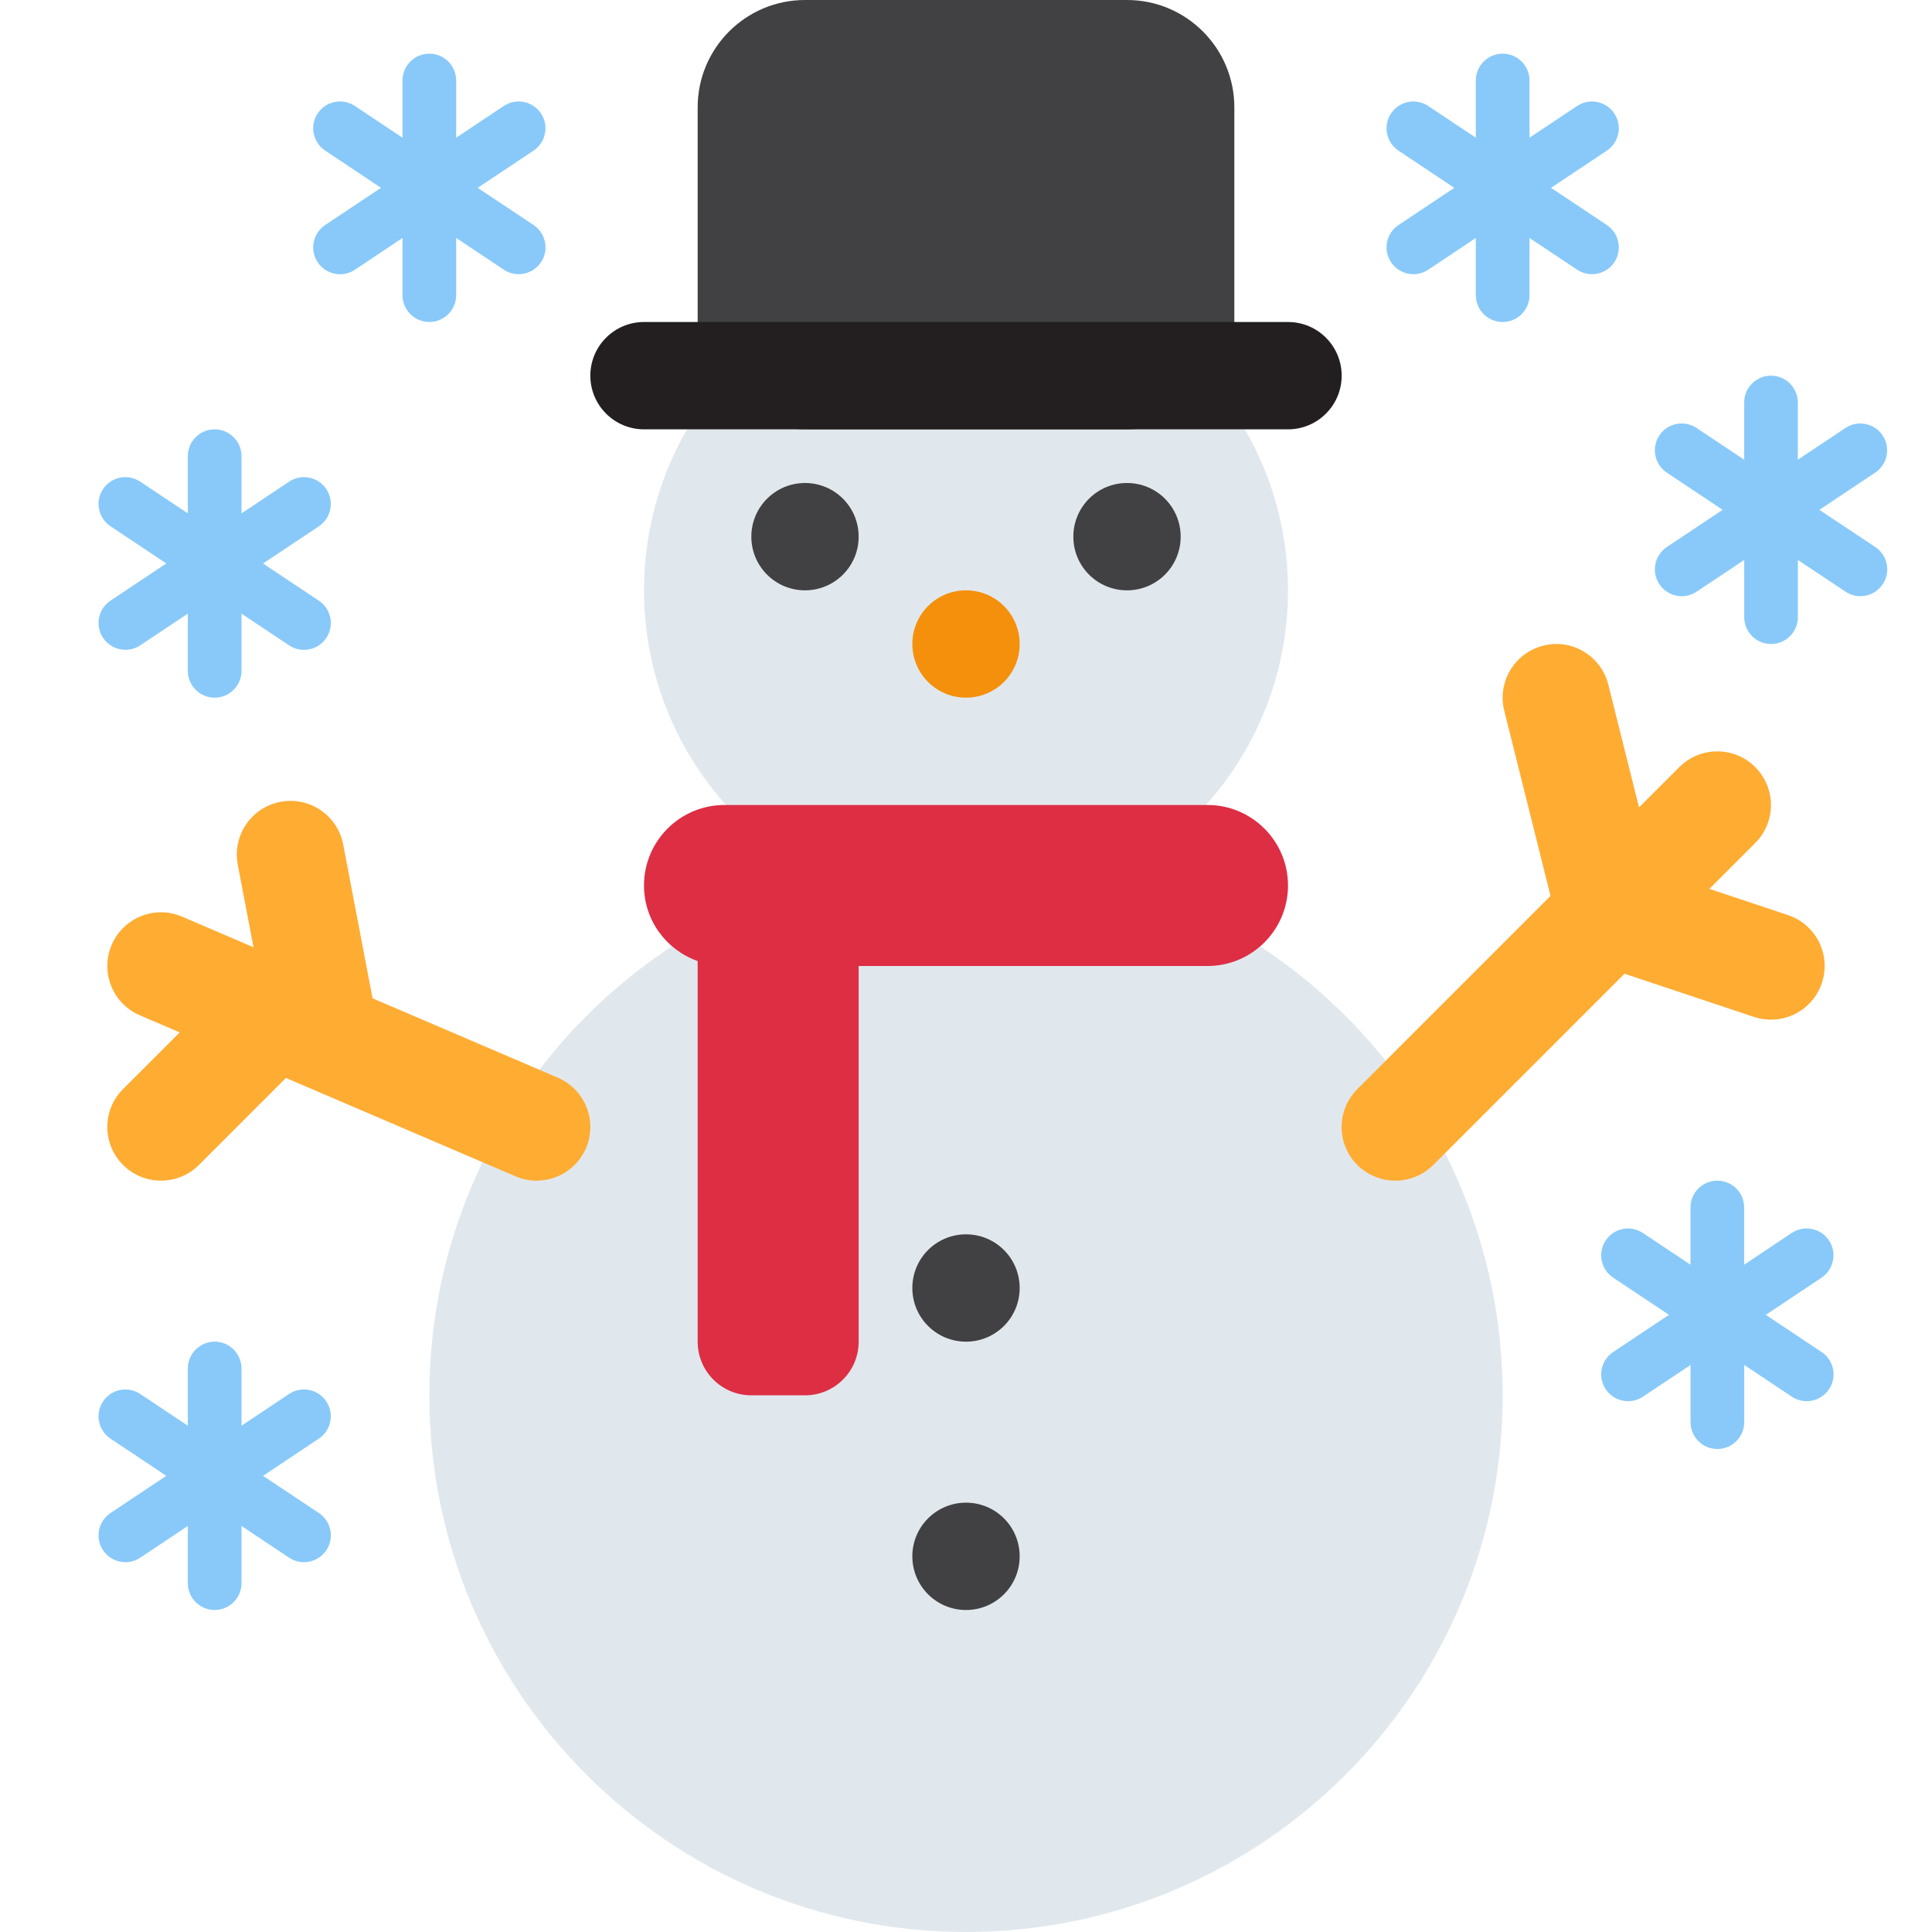
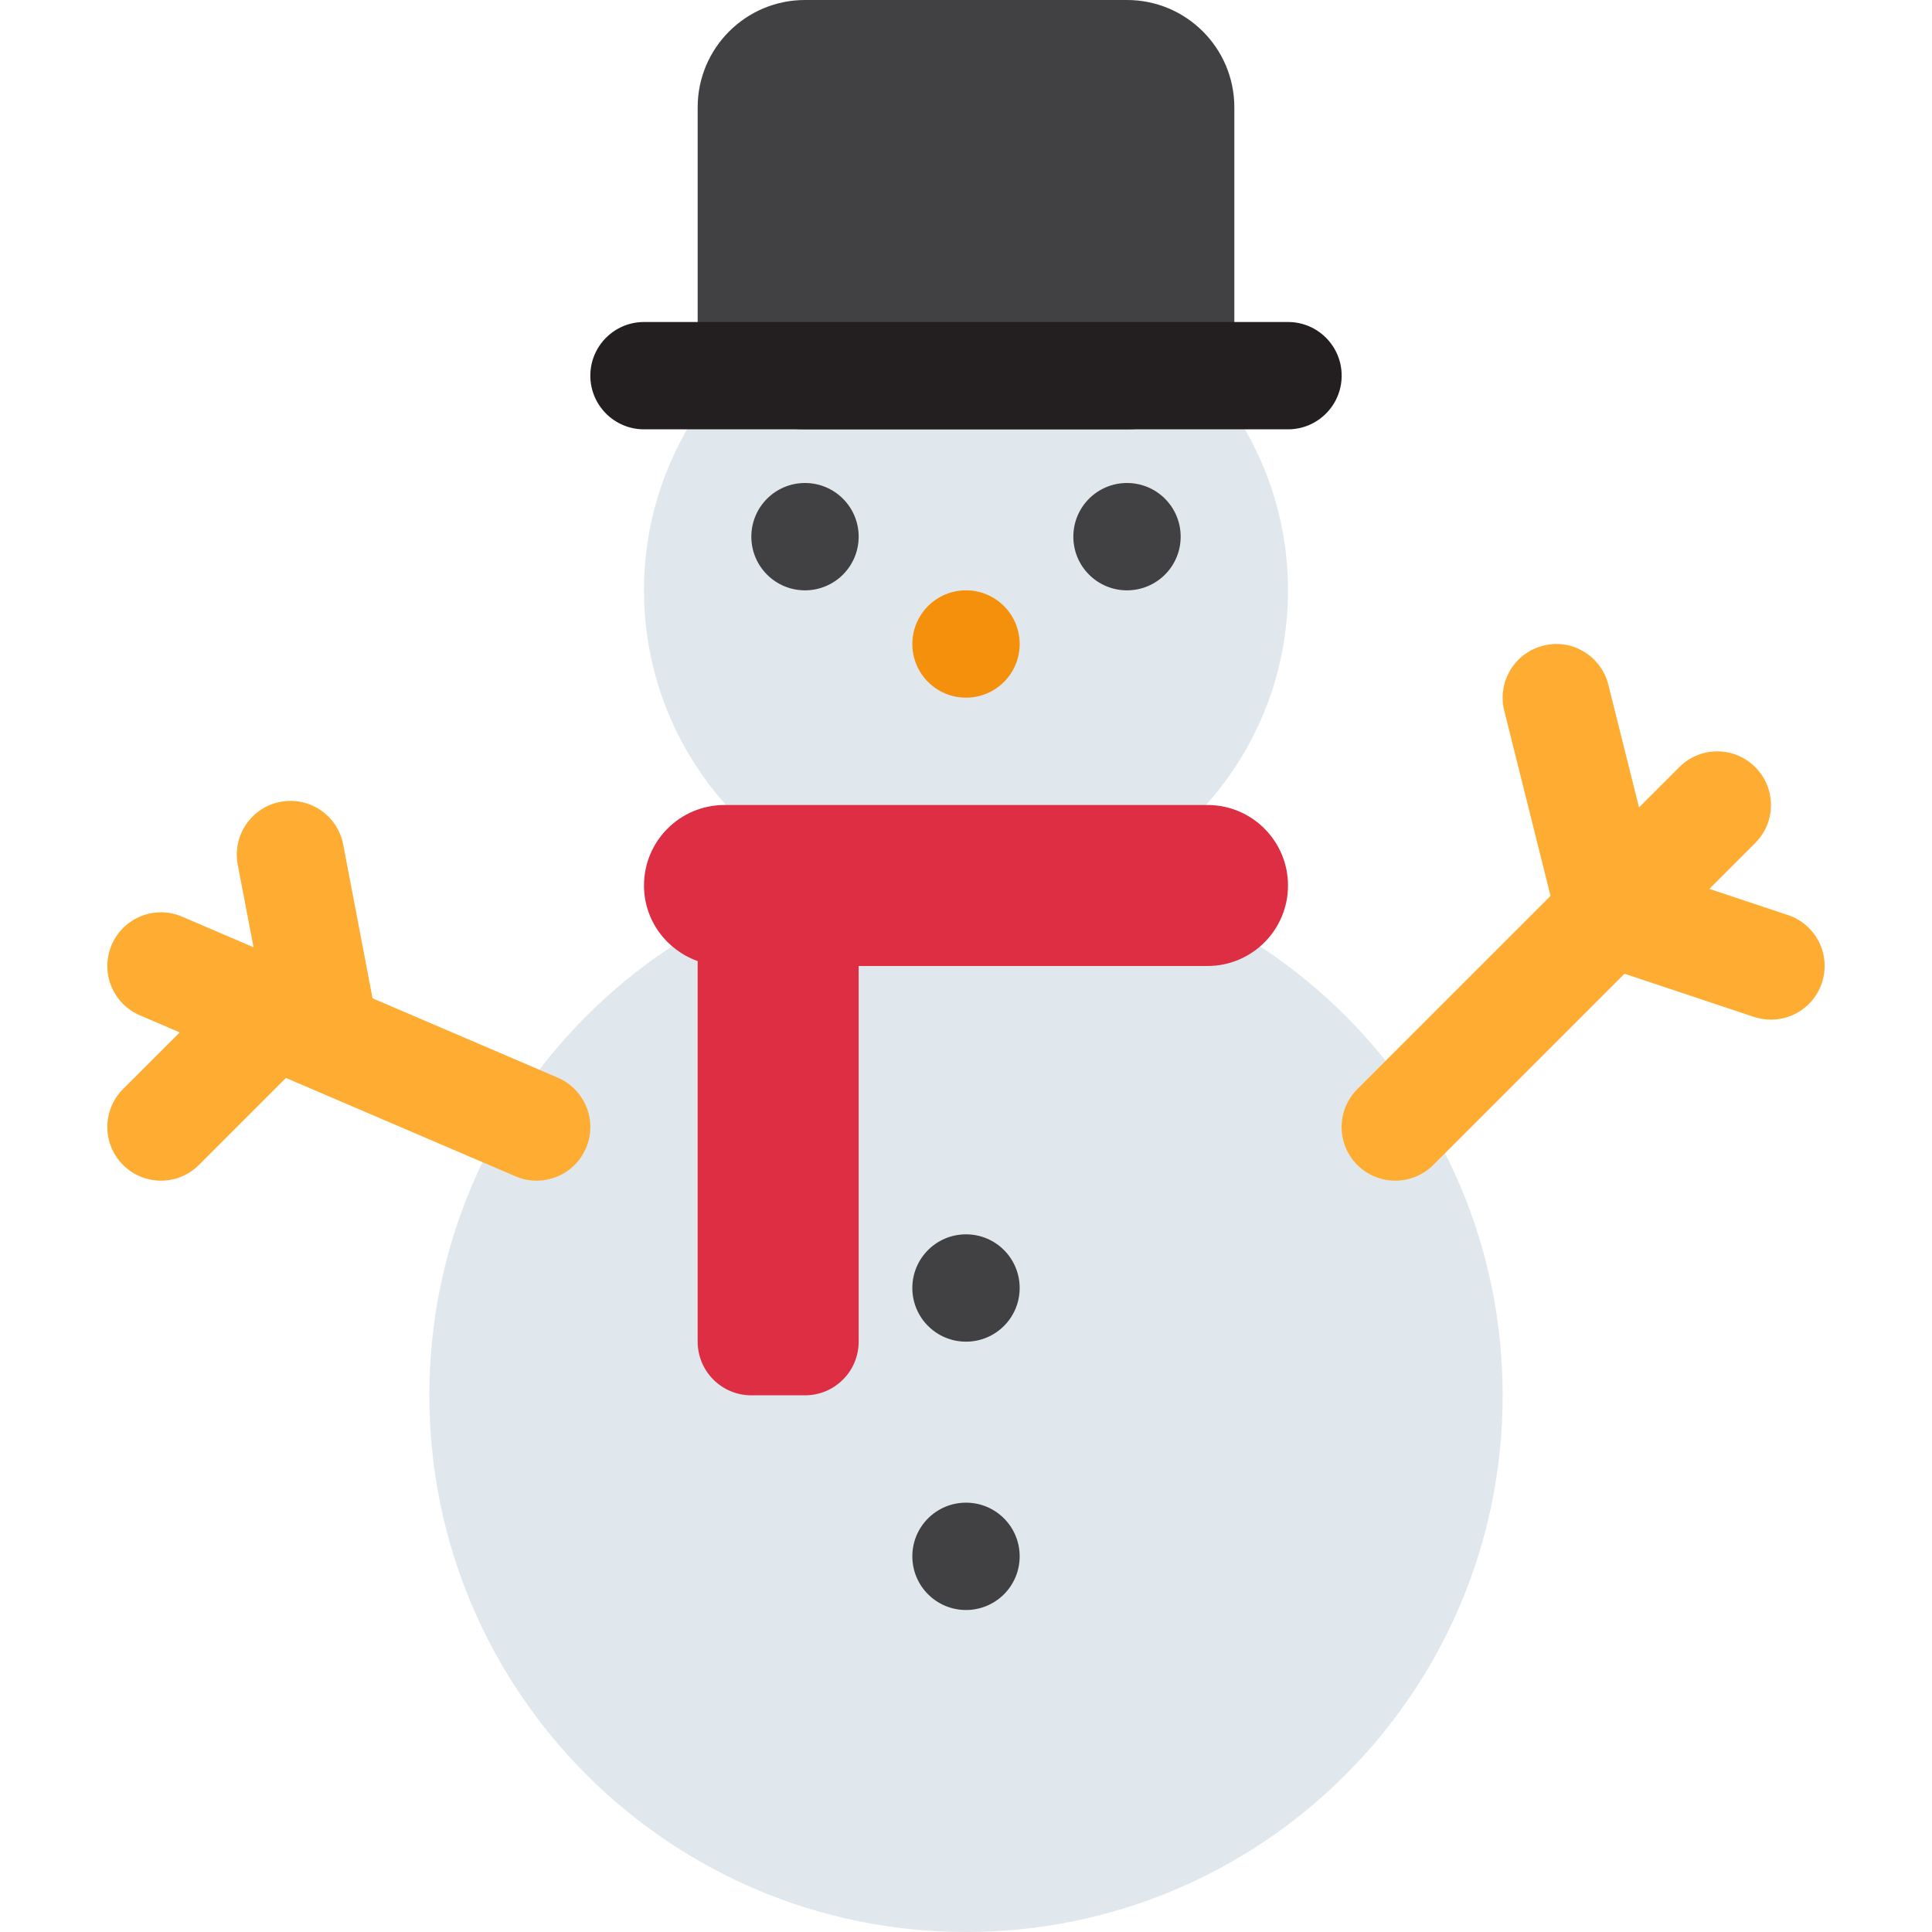
<svg xmlns="http://www.w3.org/2000/svg" viewBox="0 0 36 36">
  <circle fill="#E1E8ED" cx="18" cy="26" r="10" />
  <path fill="#E1E8ED" d="M12 11c0-3.314 2.686-6 6-6 3.313 0 6 2.686 6 6s-2.687 6-6 6c-3.314 0-6-2.686-6-6z" />
  <path fill="#414042" d="M23 6c0 1.104-.896 2-2 2h-6c-1.104 0-2-.896-2-2V2c0-1.104.896-2 2-2h6c1.104 0 2 .896 2 2v4z" />
  <path fill="#231F20" d="M25 7c0 .552-.447 1-1 1H12c-.552 0-1-.448-1-1s.448-1 1-1h12c.553 0 1 .448 1 1z" />
  <path fill="#DD2E44" d="M22.5 15h-9c-.829 0-1.5.671-1.5 1.5 0 .652.419 1.202 1 1.408V25c0 .553.448 1 1 1h1c.552 0 1-.447 1-1v-7h6.5c.828 0 1.5-.671 1.5-1.5s-.672-1.5-1.5-1.5z" />
  <path fill="#414042" d="M19 24c0 .553-.447 1-1 1-.552 0-1-.447-1-1 0-.553.448-1 1-1 .553 0 1 .447 1 1zm0 5c0 .553-.447 1-1 1-.552 0-1-.447-1-1 0-.553.448-1 1-1 .553 0 1 .447 1 1z" />
  <path fill="#F4900C" d="M19 12c0 .553-.447 1-1 1-.552 0-1-.447-1-1 0-.553.448-1 1-1 .553 0 1 .447 1 1z" />
  <path fill="#414042" d="M16 10c0 .553-.448 1-1 1s-1-.447-1-1c0-.553.448-1 1-1s1 .447 1 1zm6 0c0 .553-.447 1-1 1-.553 0-1-.447-1-1 0-.553.447-1 1-1 .553 0 1 .447 1 1z" />
  <path fill="#FFAC33" d="M10.394 20.081l-3.452-1.479-.547-2.866c-.104-.542-.624-.897-1.17-.795-.542.104-.898.627-.795 1.17l.294 1.54-1.33-.57c-.508-.219-1.096.018-1.313.525-.218.508.018 1.096.525 1.313l.743.318-1.056 1.056c-.391.391-.391 1.023 0 1.414.195.195.451.293.707.293s.512-.098.707-.293l1.621-1.621 4.278 1.833c.128.056.262.081.394.081.388 0 .757-.227.919-.606.218-.508-.018-1.095-.525-1.313zm22.922-3.03l-1.465-.488.855-.855c.391-.391.391-1.023 0-1.414s-1.023-.391-1.414 0l-.751.751-.572-2.287c-.134-.535-.678-.865-1.212-.727-.536.134-.862.677-.727 1.213l.862 3.45-3.6 3.6c-.391.391-.391 1.023 0 1.414.196.194.452.292.708.292s.512-.098.707-.293l3.563-3.563 2.413.805c.106.035.213.051.317.051.419 0 .809-.265.948-.684.175-.524-.108-1.09-.632-1.265z" />
-   <path d="M10.08 2.113c-.153-.229-.463-.292-.693-.138l-.887.591V1.5c0-.276-.224-.5-.5-.5s-.5.224-.5.5v1.066l-.887-.591c-.231-.154-.54-.091-.693.138-.153.229-.091.54.139.693l1.04.694-1.04.693c-.23.154-.292.464-.139.694.096.145.255.223.417.223.095 0 .191-.027.277-.084l.886-.592V5.5c0 .276.224.5.5.5s.5-.224.5-.5V4.434l.887.591c.085.057.182.084.277.084.162 0 .32-.078.417-.223.153-.229.091-.54-.139-.693L8.901 3.5l1.04-.693c.23-.154.292-.464.139-.694zm-4 7c-.153-.229-.463-.292-.693-.138l-.887.591V8.5c0-.276-.224-.5-.5-.5s-.5.224-.5.5v1.066l-.887-.591c-.231-.154-.54-.091-.693.138-.153.229-.091.54.139.693l1.04.693-1.04.693c-.23.153-.292.464-.139.693.096.145.255.223.417.223.095 0 .191-.027.277-.084l.886-.59V12.5c0 .276.224.5.5.5s.5-.224.5-.5v-1.066l.887.591c.085.057.182.084.277.084.162 0 .32-.078.417-.223.153-.229.091-.54-.139-.693L4.901 10.5l1.04-.693c.23-.154.292-.464.139-.694zm0 17c-.153-.229-.463-.292-.693-.139l-.887.592V25.5c0-.276-.224-.5-.5-.5s-.5.224-.5.5v1.066l-.887-.591c-.231-.153-.541-.091-.693.139-.153.229-.091.54.139.693l1.04.693-1.04.693c-.23.153-.292.464-.139.693.096.145.255.223.417.223.095 0 .191-.027.277-.084l.886-.591V29.5c0 .276.224.5.5.5s.5-.224.5-.5v-1.066l.887.591c.085.057.182.084.277.084.162 0 .32-.078.417-.223.153-.229.091-.54-.139-.693L4.901 27.5l1.04-.693c.23-.154.292-.464.139-.694zM33.901 9.5l1.04-.693c.23-.153.292-.464.139-.693s-.463-.292-.693-.139l-.887.591V7.5c0-.276-.224-.5-.5-.5s-.5.224-.5.5v1.066l-.887-.591c-.231-.153-.541-.091-.693.139-.153.229-.091.54.139.693l1.04.693-1.04.693c-.23.153-.292.464-.139.693.096.145.255.223.417.223.095 0 .191-.027.277-.084l.887-.591V11.5c0 .276.224.5.5.5s.5-.224.5-.5v-1.066l.887.591c.085.057.182.084.277.084.162 0 .32-.078.417-.223.153-.229.091-.54-.139-.693L33.901 9.5zm.179 13.613c-.153-.229-.463-.292-.693-.139l-.887.592V22.5c0-.276-.224-.5-.5-.5s-.5.224-.5.5v1.066l-.887-.591c-.231-.153-.541-.091-.693.139-.153.229-.091.54.139.693l1.04.693-1.04.693c-.23.153-.292.464-.139.693.096.145.255.223.417.223.095 0 .191-.027.277-.084l.887-.591V26.5c0 .276.224.5.5.5s.5-.224.5-.5v-1.066l.887.591c.085.057.182.084.277.084.162 0 .32-.078.417-.223.153-.229.091-.54-.139-.693l-1.04-.693 1.04-.693c.228-.154.29-.464.137-.694zm-4.139-18.92l-1.04-.693 1.04-.693c.23-.153.292-.464.139-.693s-.463-.292-.693-.139l-.887.591V1.5c0-.276-.224-.5-.5-.5s-.5.224-.5.5v1.066l-.887-.591c-.231-.153-.541-.091-.693.139-.153.229-.091.54.139.693l1.04.693-1.04.693c-.23.153-.292.464-.139.693.096.145.255.223.417.223.095 0 .191-.027.277-.084l.886-.591V5.5c0 .276.224.5.5.5s.5-.224.5-.5V4.434l.887.591c.085.057.182.084.277.084.162 0 .32-.078.417-.223.152-.229.09-.539-.14-.693z" fill="#88C9F9" />
</svg>
